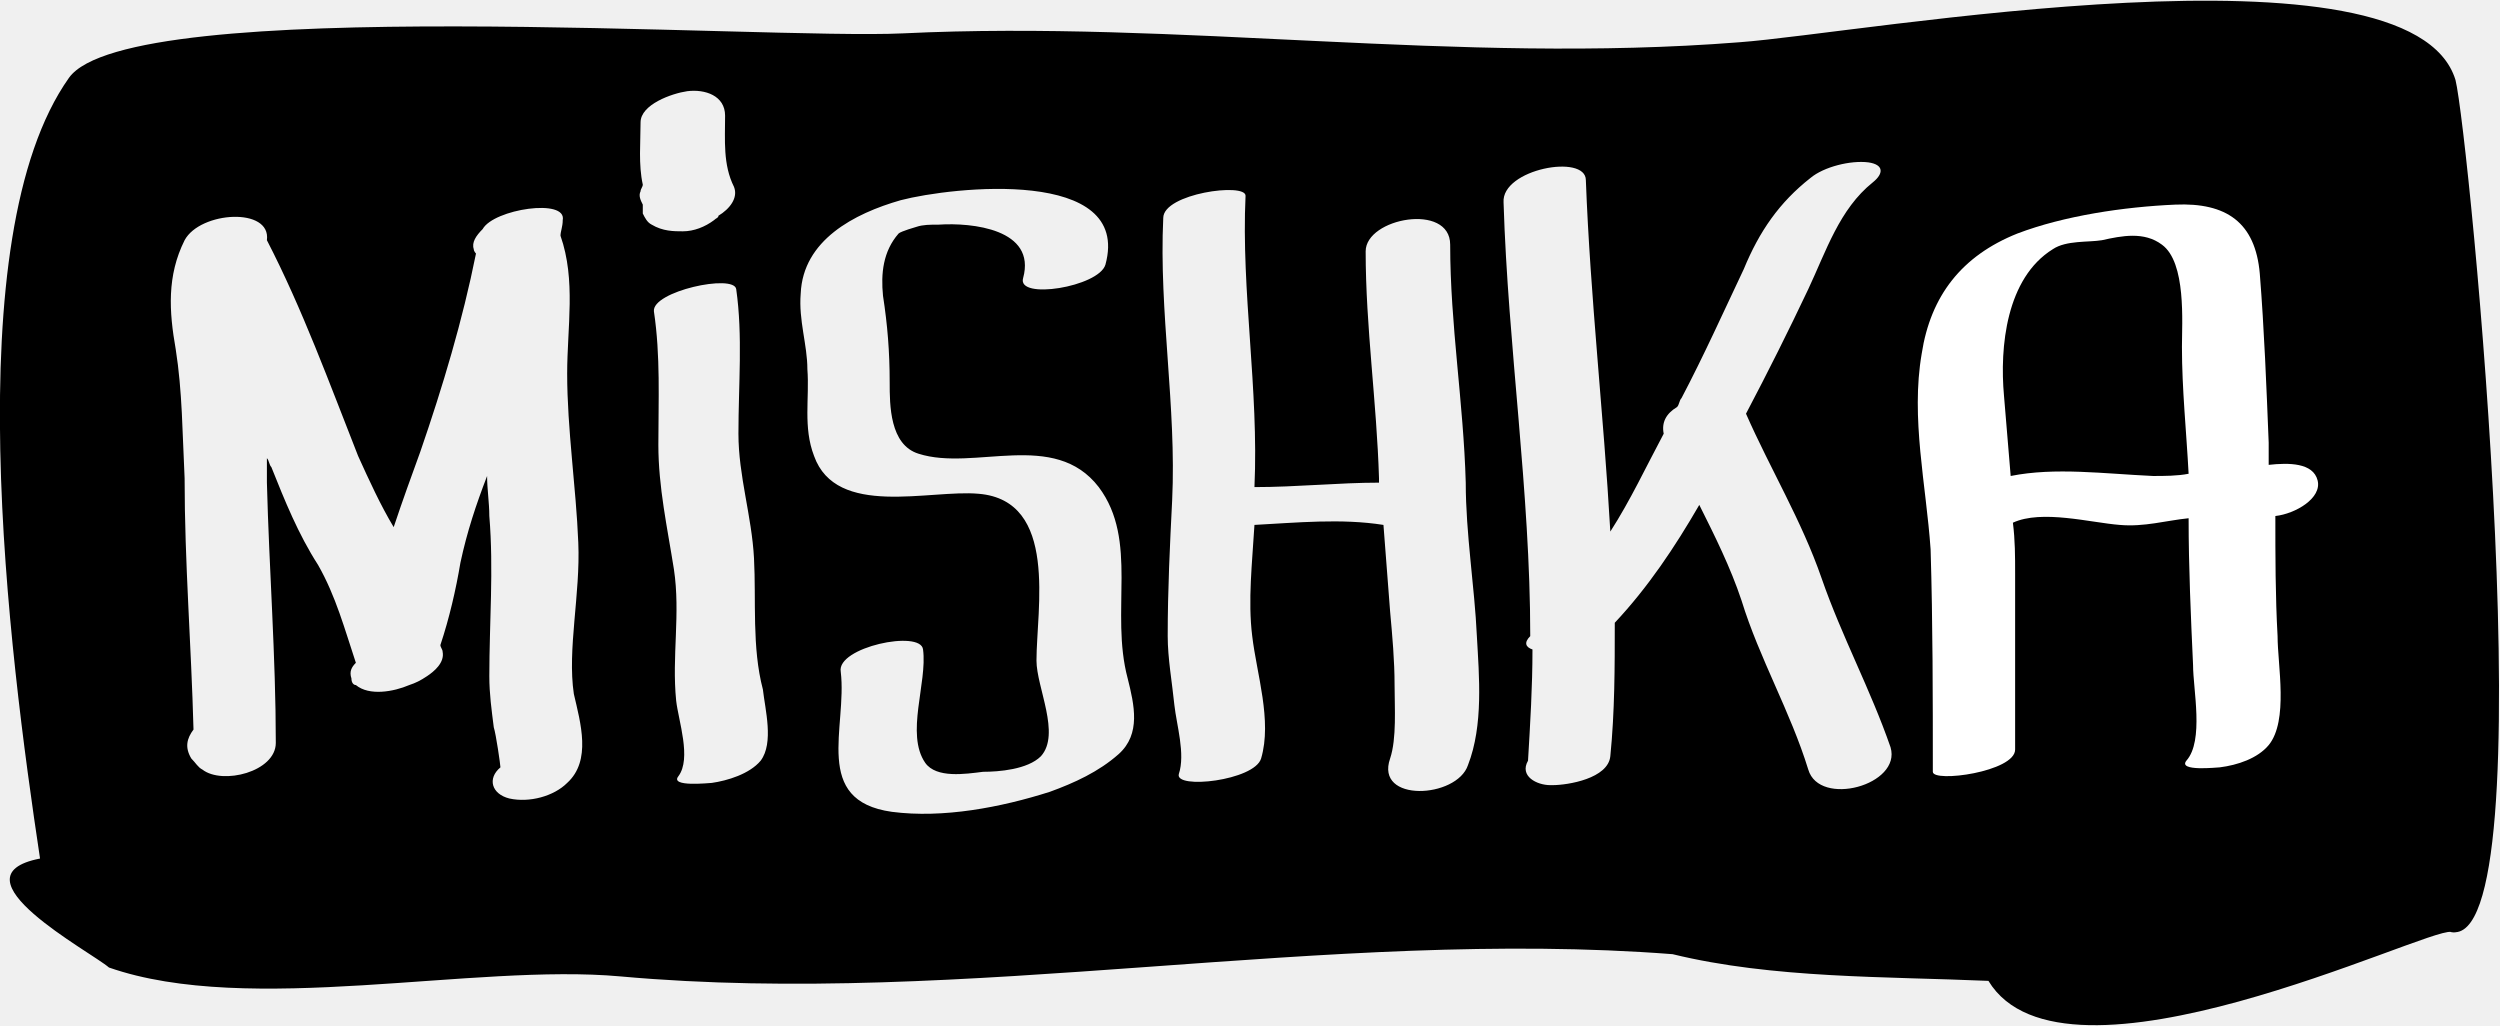
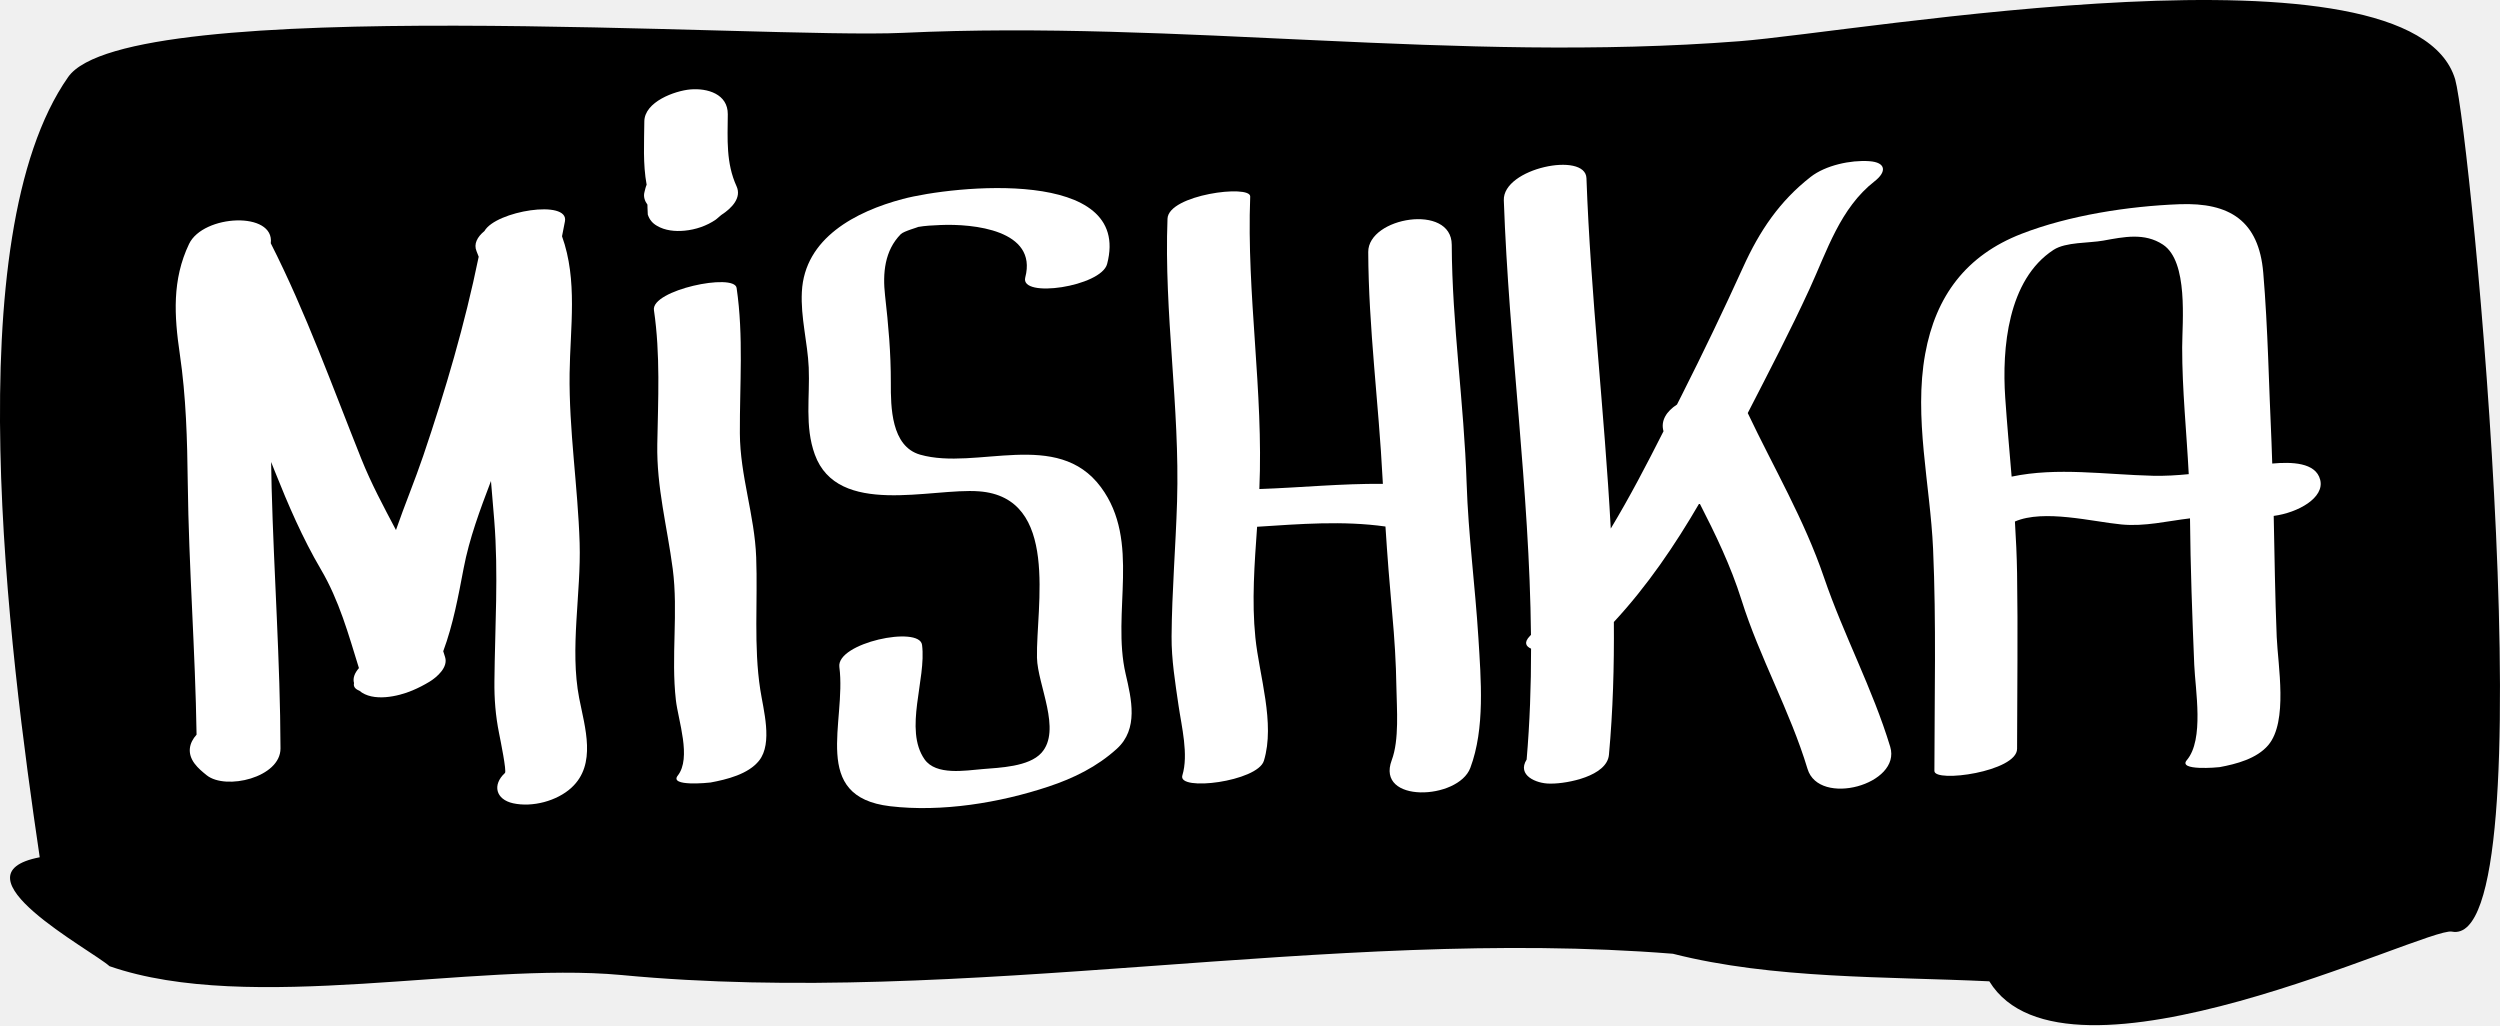
- <svg xmlns="http://www.w3.org/2000/svg" version="1.1" width="112.4" height="46.1" viewBox="0 0 112.4 46.1">
-   <path d="M110.2,41.9c-1.1-0.2-17.4,7.8-20.8,2.2c-4.6-0.2-9.7-0.1-14.2-1.2c-15.5-1.2-31.8,2.4-47.3,1c-6.6-0.6-16.7,1.8-23-0.4 c-0.8-0.7-7.2-4.1-3.1-4.9C0.4,29.3-2,10.7,3.1,3.5c2.7-3.8,31.3-1.7,37.5-2C53,0.9,65.5,2.9,78.2,1.9c5.5-0.4,30.2-4.9,32.2,1.7 C111,6,114.6,42.8,110.2,41.9C110.7,42,110.1,41.9,110.2,41.9z M26,24.4c-0.1-2.5-0.5-5.1-0.5-7.6c0-2.1,0.4-4.2-0.3-6.2 c0-0.2,0.1-0.4,0.1-0.7c0.2-1-3.1-0.5-3.6,0.4c-0.3,0.3-0.5,0.6-0.4,0.9c0,0.1,0.1,0.2,0.1,0.2c-0.6,3-1.5,6-2.5,8.9 c-0.4,1.1-0.8,2.2-1.2,3.4c-0.6-1-1.1-2.1-1.6-3.2c-1.3-3.3-2.5-6.6-4.1-9.7c0.2-1.5-3-1.3-3.7,0c-0.8,1.6-0.7,3.2-0.4,4.9 c0.3,1.9,0.3,3.8,0.4,5.8c0,3.8,0.3,7.5,0.4,11.3c-0.3,0.4-0.4,0.8-0.1,1.3c0.2,0.2,0.3,0.4,0.5,0.5c0.9,0.7,3.3,0.1,3.3-1.2 c0-3.9-0.3-7.8-0.4-11.7c0-0.4,0-0.8,0-1.1c0.1,0.1,0.1,0.3,0.2,0.4c0.6,1.5,1.2,3,2.1,4.4c0.8,1.4,1.2,2.9,1.7,4.4 c-0.2,0.2-0.3,0.4-0.2,0.7c0,0.2,0.1,0.3,0.2,0.3c0.6,0.5,1.7,0.3,2.4,0c0.3-0.1,0.5-0.2,0.8-0.4s0.8-0.6,0.7-1.1 c0-0.1-0.1-0.2-0.1-0.3c0.4-1.2,0.7-2.5,0.9-3.7c0.3-1.4,0.7-2.6,1.2-3.9c0,0.6,0.1,1.2,0.1,1.8c0.2,2.4,0,4.8,0,7.2 c0,0.8,0.1,1.5,0.2,2.3c0.1,0.3,0.3,1.7,0.3,1.8c-0.6,0.5-0.4,1.2,0.4,1.4c0.9,0.2,2-0.1,2.6-0.7c1.1-1,0.6-2.7,0.3-4 C25.5,29.2,26.1,26.7,26,24.4z M33.9,25.1c-0.1-1.9-0.7-3.7-0.7-5.6c0-2.2,0.2-4.4-0.1-6.5c-0.1-0.7-3.8,0.1-3.7,1 c0.3,2,0.2,4,0.2,6c0,1.9,0.4,3.7,0.7,5.6c0.3,2-0.1,3.9,0.1,5.9c0.1,0.9,0.7,2.6,0.1,3.4c-0.4,0.5,1.4,0.3,1.5,0.3 c0.7-0.1,1.7-0.4,2.2-1c0.6-0.8,0.2-2.3,0.1-3.2C33.8,29.1,34,27,33.9,25.1z M49.4,21.9c-2-2.6-5.6-0.7-8.1-1.5 C40,20,40,18.2,40,17.2c0-1.4-0.1-2.6-0.3-3.9c-0.1-1,0-2,0.7-2.8c0.1-0.1,0.8-0.3,0.8-0.3c0.3-0.1,0.6-0.1,1-0.1 c1.5-0.1,4.4,0.2,3.8,2.4c-0.3,1,3.4,0.4,3.7-0.6c1.2-4.4-6.9-3.5-9.2-2.9c-2.1,0.6-4.4,1.8-4.5,4.2c-0.1,1.2,0.3,2.3,0.3,3.4 c0.1,1.3-0.2,2.6,0.3,3.9c1,2.8,5.2,1.5,7.4,1.7c3.6,0.3,2.6,5.2,2.6,7.5c0,1.2,1.1,3.3,0.2,4.3c-0.6,0.6-1.9,0.7-2.6,0.7 c-0.8,0.1-2.1,0.3-2.6-0.4c-0.9-1.3,0.1-3.6-0.1-5.1c-0.1-0.9-3.9-0.1-3.7,1c0.3,2.5-1.3,5.8,2.3,6.3c2.3,0.3,4.9-0.2,7.1-0.9 c1.1-0.4,2.2-0.9,3.1-1.7c1-0.9,0.7-2.2,0.4-3.4C49.9,27.5,51.2,24.3,49.4,21.9z M65.9,21.7c-0.1-3.6-0.7-7.1-0.7-10.7 c0-1.9-3.8-1.2-3.8,0.3c0,3.4,0.5,6.8,0.6,10.2c0,0.1,0,0.1,0,0.2c-1.8,0-3.7,0.2-5.6,0.2c0.2-4.4-0.6-8.8-0.4-13.1 c0-0.6-3.7-0.1-3.7,1c-0.2,4.2,0.6,8.5,0.4,12.7c-0.1,2-0.2,4-0.2,6.1c0,1,0.2,2.1,0.3,3.1c0.1,0.9,0.5,2.2,0.2,3.1 c-0.2,0.7,3.4,0.3,3.7-0.7c0.5-1.7-0.2-3.8-0.4-5.5c-0.2-1.6,0-3.3,0.1-5c1.9-0.1,3.9-0.3,5.8,0c0.1,1.3,0.2,2.6,0.3,3.9 c0.1,1.1,0.2,2.2,0.2,3.3c0,1,0.1,2.4-0.2,3.3c-0.7,2,3,1.8,3.5,0.3c0.7-1.8,0.5-4,0.4-5.8C66.3,26.4,65.9,24,65.9,21.7z M81.9,26 c-0.9-2.6-2.3-4.9-3.4-7.4c1-1.9,1.9-3.7,2.8-5.6c0.8-1.7,1.4-3.6,2.9-4.8c0.5-0.4,0.5-0.8-0.2-0.9c-0.8-0.1-2,0.2-2.6,0.7 c-1.4,1.1-2.3,2.4-3,4.1c-0.9,1.9-1.8,3.9-2.8,5.8c-0.1,0.1-0.1,0.3-0.2,0.4c-0.5,0.3-0.7,0.7-0.6,1.2c-0.8,1.5-1.5,3-2.4,4.4 c-0.3-5.3-0.9-10.5-1.1-15.8c0-1.2-3.8-0.5-3.7,1c0.2,6.5,1.2,13,1.2,19.5l0,0c-0.3,0.3-0.2,0.5,0.1,0.6c0,1.7-0.1,3.3-0.2,5 c-0.4,0.7,0.4,1.1,1,1.1h0.1c0.7,0,2.5-0.3,2.6-1.3c0.2-2,0.2-4,0.2-6c1.5-1.6,2.7-3.4,3.8-5.3c0.7,1.4,1.4,2.8,1.9,4.3 c0.8,2.6,2.2,5,3,7.6c0.5,1.7,4.2,0.7,3.7-1C84.1,31,82.8,28.6,81.9,26z M30.7,10.4c0.5,0,1-0.2,1.4-0.5c0.1-0.1,0.2-0.1,0.2-0.2 c0.5-0.3,0.9-0.8,0.7-1.3c-0.5-1-0.4-2.1-0.4-3.2c0-0.9-0.9-1.2-1.7-1.1c-0.7,0.1-2.1,0.6-2.1,1.4c0,0.9-0.1,1.9,0.1,2.8 c0,0.1-0.1,0.2-0.1,0.3c-0.1,0.2,0,0.4,0.1,0.6v0.1c0,0.1,0,0.2,0,0.3c0.1,0.2,0.2,0.4,0.4,0.5C29.8,10.4,30.3,10.4,30.7,10.4z" />
-   <path fill="#ffffff" d="M104.2,21.6c-0.2-0.8-1.3-0.8-2.2-0.7c0-0.3,0-0.6,0-1c-0.1-2.5-0.2-5.1-0.4-7.6c-0.2-2.3-1.5-3.2-3.8-3.1 s-5,0.5-7.1,1.3c-2.5,1-3.9,2.8-4.3,5.4c-0.5,2.9,0.2,5.9,0.4,8.8c0.1,3.3,0.1,6.7,0.1,10c0,0.5,3.7,0,3.7-1c0-2.6,0-5.3,0-7.9 c0-0.8,0-1.5-0.1-2.3c1.3-0.6,3.5,0,4.8,0.1c1.1,0.1,2.1-0.2,3.1-0.3c0,2.2,0.1,4.4,0.2,6.6c0,1.1,0.5,3.4-0.3,4.3 c-0.4,0.5,1.4,0.3,1.5,0.3c0.8-0.1,1.7-0.4,2.2-1c0.9-1.1,0.4-3.6,0.4-4.9c-0.1-1.8-0.1-3.6-0.1-5.4 C103.2,23.1,104.4,22.4,104.2,21.6z M90.4,21.4c-0.1-1.2-0.2-2.4-0.3-3.6c-0.2-2.2,0.1-5.3,2.2-6.6c0.6-0.4,1.6-0.3,2.2-0.4 c0.9-0.2,1.9-0.4,2.7,0.2c1.1,0.8,0.9,3.5,0.9,4.6c0,1.9,0.2,3.8,0.3,5.7c-0.5,0.1-1.1,0.1-1.6,0.1C94.6,21.3,92.4,21,90.4,21.4z" />
+ <svg xmlns="http://www.w3.org/2000/svg" version="1.1" id="Layer_1" x="0px" y="0px" width="112.389px" height="46.087px" viewBox="19.137 15.003 112.389 46.087" enable-background="new 19.137 15.003 112.389 46.087" xml:space="preserve">
+   <g id="Layer_2">
+     <g>
+       <path d="M129.364,56.884c4.394,0.868,0.843-35.858,0.147-38.311c-1.96-6.569-26.677-2.144-32.18-1.717 c-12.723,0.987-25.189-0.96-37.611-0.376c-6.205,0.292-34.854-1.813-37.519,1.986c-5.048,7.208-2.652,25.797-1.278,35.076 c-4.043,0.779,2.309,4.154,3.138,4.897c6.314,2.192,16.358-0.219,23.007,0.396c15.434,1.472,31.797-2.194,47.276-0.955 c4.496,1.144,9.604,1.019,14.224,1.239C111.982,64.691,128.232,56.658,129.364,56.884 C129.264,56.864,129.871,56.984,129.364,56.884z" />
+     </g>
+   </g>
+   <g id="Layer_1_1_">
+     <g>
+       <path fill="#FFFFFF" d="M45.195,39.413c-0.079-2.546-0.484-5.074-0.451-7.624c0.026-2.063,0.37-4.185-0.341-6.164 c0.043-0.225,0.091-0.449,0.132-0.675c0.184-0.992-3.103-0.467-3.62,0.44c-0.325,0.266-0.492,0.584-0.354,0.908 c0.035,0.082,0.065,0.165,0.096,0.247c-0.623,3.041-1.49,5.985-2.487,8.932c-0.382,1.128-0.843,2.229-1.232,3.354 c-0.553-1.049-1.111-2.083-1.56-3.206c-1.303-3.257-2.479-6.55-4.068-9.685c0.181-1.452-3.039-1.299-3.674,0.03 c-0.767,1.607-0.668,3.229-0.416,4.948c0.285,1.938,0.334,3.842,0.358,5.8c0.045,3.771,0.339,7.537,0.396,11.311 c-0.335,0.372-0.438,0.835-0.087,1.305c0.153,0.203,0.344,0.362,0.542,0.521c0.858,0.687,3.323,0.101,3.318-1.207 c-0.013-3.911-0.295-7.815-0.399-11.727c-0.01-0.383-0.017-0.766-0.022-1.149c0.055,0.137,0.108,0.275,0.163,0.411 c0.607,1.522,1.243,3.001,2.073,4.416c0.824,1.401,1.237,2.908,1.711,4.438c-0.179,0.206-0.288,0.439-0.221,0.674 c-0.038,0.169,0.067,0.275,0.238,0.342c0.606,0.519,1.747,0.261,2.381-0.008c0.273-0.114,0.532-0.247,0.784-0.401 c0.327-0.202,0.838-0.645,0.691-1.1c-0.028-0.089-0.056-0.176-0.083-0.265c0.447-1.204,0.674-2.456,0.917-3.728 c0.259-1.356,0.742-2.64,1.229-3.924c0.049,0.587,0.1,1.176,0.147,1.762c0.194,2.422,0.031,4.812,0.008,7.236 c-0.009,0.803,0.05,1.55,0.208,2.337c0.064,0.324,0.348,1.714,0.266,1.79c-0.581,0.535-0.412,1.192,0.366,1.363 c0.868,0.19,1.975-0.101,2.628-0.705c1.137-1.05,0.6-2.699,0.342-4.024C44.745,44.165,45.265,41.677,45.195,39.413z" />
+       <path fill="#FFFFFF" d="M53.132,40.056c-0.069-1.888-0.725-3.666-0.734-5.573c-0.01-2.188,0.172-4.358-0.146-6.535 c-0.101-0.688-3.849,0.095-3.717,0.996c0.293,2.002,0.187,4.014,0.151,6.029c-0.035,1.941,0.444,3.699,0.694,5.603 c0.254,1.95-0.081,3.945,0.141,5.897c0.103,0.913,0.712,2.603,0.084,3.398c-0.398,0.505,1.394,0.322,1.474,0.31 c0.729-0.136,1.702-0.372,2.186-0.987c0.62-0.784,0.186-2.3,0.051-3.185C53.014,44.054,53.206,42.026,53.132,40.056z" />
+       <path fill="#FFFFFF" d="M68.629,36.903c-1.957-2.641-5.589-0.739-8.125-1.46c-1.308-0.372-1.323-2.155-1.319-3.224 c0.003-1.353-0.108-2.592-0.26-3.935c-0.112-0.998-0.022-2.013,0.708-2.755c0.135-0.137,0.815-0.318,0.768-0.322 c0.335-0.058,0.643-0.072,1.013-0.088c1.469-0.063,4.376,0.22,3.814,2.356c-0.253,0.958,3.413,0.409,3.68-0.604 c1.15-4.364-6.914-3.526-9.192-2.921c-2.098,0.557-4.412,1.751-4.531,4.174c-0.059,1.156,0.257,2.258,0.309,3.404 c0.057,1.319-0.188,2.635,0.273,3.907c1.027,2.831,5.238,1.495,7.38,1.656c3.65,0.271,2.561,5.19,2.608,7.48 c0.025,1.224,1.121,3.255,0.2,4.278c-0.565,0.627-1.881,0.664-2.649,0.729c-0.772,0.064-2.089,0.296-2.604-0.438 c-0.942-1.345,0.087-3.605-0.114-5.146c-0.115-0.879-3.859-0.091-3.717,0.995c0.325,2.492-1.328,5.83,2.279,6.258 c2.318,0.275,4.926-0.152,7.118-0.881c1.135-0.376,2.188-0.894,3.077-1.701c0.982-0.892,0.659-2.228,0.396-3.365 C69.1,42.531,70.436,39.344,68.629,36.903z" />
+       <path fill="#FFFFFF" d="M85.07,36.725c-0.114-3.584-0.653-7.129-0.669-10.719c-0.007-1.871-3.762-1.239-3.754,0.325 c0.014,3.424,0.472,6.801,0.646,10.215c0.004,0.068,0.008,0.138,0.012,0.209c-1.85-0.017-3.699,0.169-5.553,0.233 c0.191-4.396-0.58-8.756-0.411-13.149c0.021-0.553-3.677-0.085-3.718,0.995c-0.162,4.248,0.558,8.461,0.43,12.709 c-0.061,2.026-0.232,4.046-0.247,6.074c-0.007,1.039,0.164,2.074,0.312,3.098c0.138,0.947,0.458,2.212,0.172,3.149 c-0.224,0.731,3.379,0.275,3.666-0.659c0.516-1.687-0.211-3.834-0.383-5.541c-0.167-1.636-0.039-3.319,0.078-4.98 c1.925-0.123,3.852-0.281,5.77-0.011c0.084,1.308,0.186,2.613,0.305,3.924c0.101,1.099,0.171,2.194,0.187,3.298 c0.016,0.966,0.135,2.367-0.21,3.282c-0.733,1.953,2.99,1.792,3.533,0.347c0.667-1.775,0.477-3.984,0.363-5.85 C85.455,41.354,85.145,39.047,85.07,36.725z" />
+       <path fill="#FFFFFF" d="M101.139,40.971c-0.892-2.617-2.252-4.913-3.431-7.399c0.95-1.85,1.915-3.7,2.782-5.588 c0.788-1.715,1.373-3.624,2.922-4.833c0.545-0.424,0.522-0.85-0.243-0.902c-0.83-0.058-1.958,0.182-2.629,0.704 c-1.408,1.099-2.301,2.433-3.035,4.05c-0.885,1.946-1.801,3.856-2.765,5.765c-0.069,0.14-0.141,0.28-0.213,0.421 c-0.465,0.3-0.744,0.723-0.606,1.201c-0.75,1.484-1.518,2.959-2.371,4.375c-0.283-5.25-0.905-10.496-1.093-15.752 c-0.041-1.205-3.768-0.455-3.715,0.996c0.23,6.517,1.155,13.021,1.221,19.536c-0.017,0.017-0.031,0.033-0.047,0.048 c-0.285,0.293-0.179,0.469,0.051,0.571c0.002,1.66-0.057,3.322-0.199,4.985c-0.448,0.709,0.439,1.081,1.029,1.081 c0.031,0,0.061,0,0.092,0c0.701,0,2.49-0.331,2.579-1.294c0.182-1.992,0.237-3.981,0.221-5.971 c1.508-1.627,2.741-3.444,3.849-5.348c0.72,1.405,1.405,2.821,1.887,4.35c0.816,2.602,2.182,4.991,2.971,7.604 c0.518,1.713,4.229,0.701,3.717-0.996C103.321,45.964,102.02,43.551,101.139,40.971z" />
+       <path fill="#FFFFFF" d="M123.443,36.573c-0.199-0.791-1.302-0.807-2.156-0.731c-0.012-0.318-0.02-0.637-0.033-0.956 c-0.12-2.525-0.158-5.104-0.371-7.622c-0.198-2.331-1.505-3.167-3.77-3.08c-2.293,0.087-4.962,0.5-7.101,1.332 c-2.475,0.962-3.852,2.784-4.326,5.391c-0.522,2.86,0.227,5.901,0.354,8.775c0.146,3.324,0.062,6.655,0.059,9.98 c0,0.545,3.717,0.03,3.717-0.996c0.004-2.633,0.041-5.268,0-7.9c-0.013-0.777-0.049-1.549-0.097-2.318 c1.3-0.563,3.499,0.011,4.792,0.133c1.052,0.1,2.059-0.155,3.079-0.275c0.02,2.193,0.101,4.4,0.191,6.591 c0.047,1.122,0.453,3.351-0.335,4.279c-0.414,0.491,1.405,0.326,1.475,0.314c0.753-0.139,1.671-0.381,2.186-0.988 c0.901-1.062,0.433-3.597,0.381-4.863c-0.074-1.814-0.097-3.63-0.135-5.443C122.448,38.051,123.647,37.38,123.443,36.573z M109.571,36.43c-0.099-1.183-0.207-2.364-0.288-3.552c-0.15-2.212,0.111-5.298,2.172-6.642c0.553-0.36,1.59-0.298,2.235-0.416 c0.922-0.166,1.856-0.369,2.685,0.181c1.148,0.762,0.865,3.47,0.863,4.62c-0.002,1.904,0.198,3.797,0.295,5.698 c-0.524,0.052-1.056,0.084-1.597,0.073C113.767,36.339,111.625,35.998,109.571,36.43z" />
+       <path fill="#FFFFFF" d="M49.915,25.373c0.495-0.047,0.992-0.215,1.401-0.497c0.082-0.068,0.162-0.138,0.244-0.206 c0.493-0.318,0.92-0.785,0.69-1.291c-0.479-1.049-0.403-2.117-0.395-3.241c0.006-0.908-0.914-1.182-1.689-1.114 c-0.686,0.061-2.058,0.551-2.063,1.443c-0.007,0.942-0.068,1.913,0.104,2.84c-0.046,0.106-0.071,0.226-0.099,0.336 c-0.053,0.201,0.015,0.399,0.135,0.56c0,0.042,0.002,0.085,0.002,0.127c0.004,0.106,0.01,0.212,0.014,0.318 c0.07,0.221,0.205,0.388,0.407,0.503C49.033,25.373,49.498,25.414,49.915,25.373z" />
+     </g>
+   </g>
</svg>
